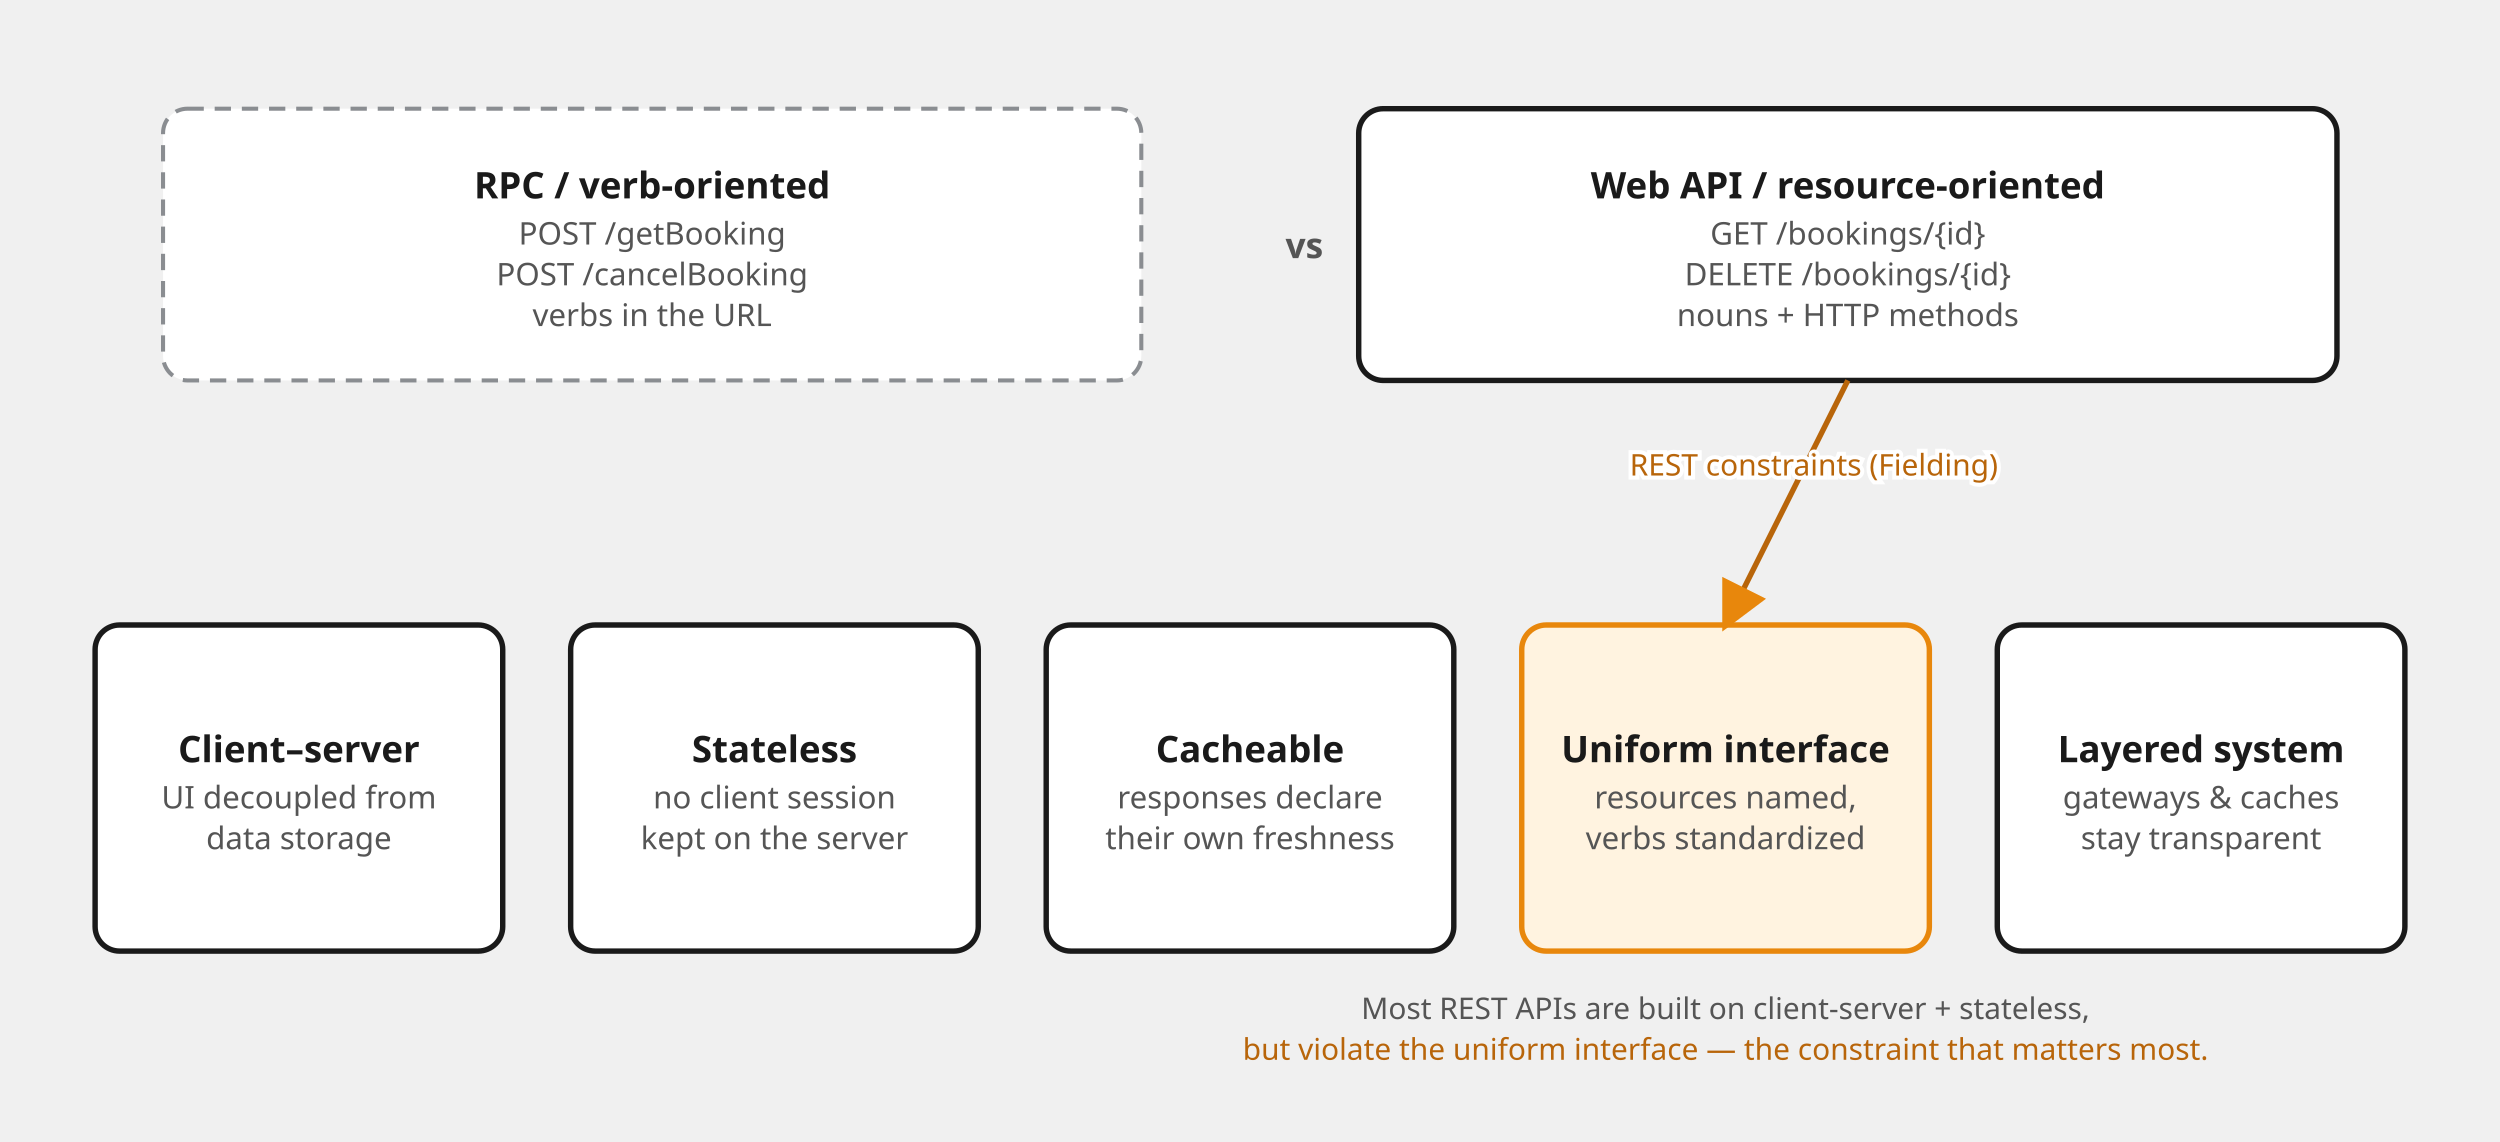
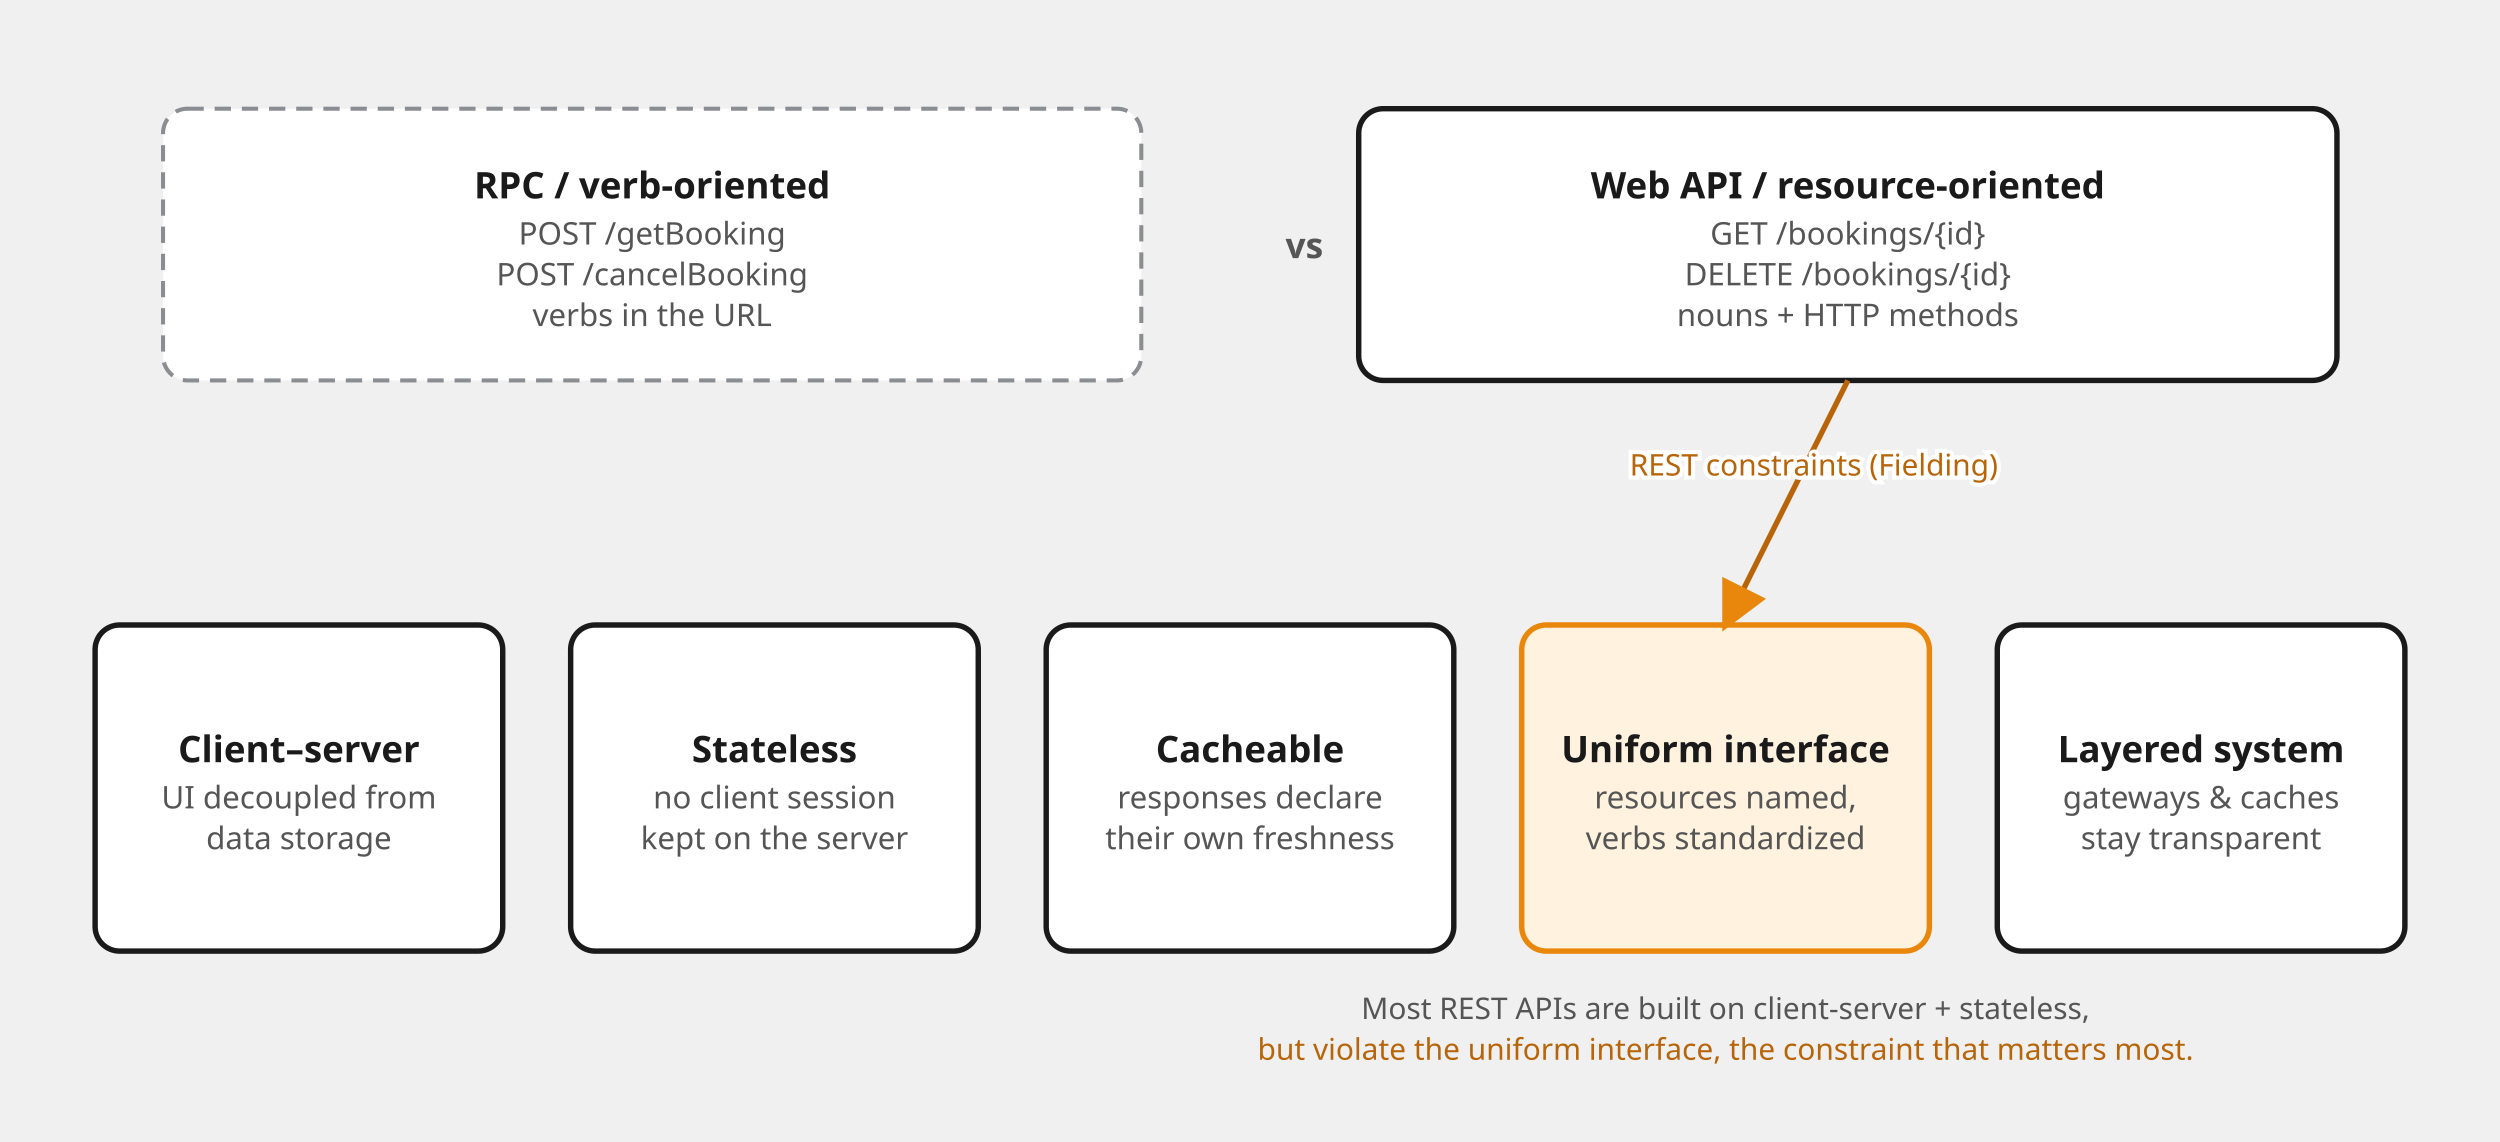
<svg xmlns="http://www.w3.org/2000/svg" viewBox="0 0 920 420" font-family="'Red Hat Text', system-ui, sans-serif" role="img">
  <defs>
    <marker id="a" viewBox="0 0 10 10" refX="8.5" refY="5" markerWidth="9" markerHeight="9" orient="auto-start-reverse">
      <path d="M0,0 L10,5 L0,10 z" fill="#555" />
    </marker>
    <marker id="am" viewBox="0 0 10 10" refX="8.5" refY="5" markerWidth="9" markerHeight="9" orient="auto-start-reverse">
      <path d="M0,0 L10,5 L0,10 z" fill="#e8870c" />
    </marker>
  </defs>
  <rect x="60" y="40" width="360" height="100" rx="9" fill="#ffffff" stroke="#8a8d91" stroke-width="1.5" stroke-dasharray="6 4" />
  <text x="240.0" y="73.0" font-size="13.5" font-weight="700" fill="#1a1a1a" text-anchor="middle">RPC / verb-oriented</text>
  <text x="240.0" y="90.0" font-size="11.5" fill="#555555" text-anchor="middle">POST /getBooking</text>
  <text x="240.0" y="105.0" font-size="11.5" fill="#555555" text-anchor="middle">POST /cancelBooking</text>
  <text x="240.0" y="120.0" font-size="11.5" fill="#555555" text-anchor="middle">verbs in the URL</text>
  <rect x="500" y="40" width="360" height="100" rx="9" fill="#ffffff" stroke="#1a1a1a" stroke-width="2" />
  <text x="680.0" y="73.0" font-size="13.5" font-weight="700" fill="#1a1a1a" text-anchor="middle">Web API / resource-oriented</text>
  <text x="680.0" y="90.0" font-size="11.5" fill="#555555" text-anchor="middle">GET /bookings/{id}</text>
  <text x="680.0" y="105.0" font-size="11.5" fill="#555555" text-anchor="middle">DELETE /bookings/{id}</text>
  <text x="680.0" y="120.0" font-size="11.5" fill="#555555" text-anchor="middle">nouns + HTTP methods</text>
  <rect x="35" y="230" width="150" height="120" rx="9" fill="#ffffff" stroke="#1a1a1a" stroke-width="2" />
  <text x="110.0" y="280.5" font-size="13.5" font-weight="700" fill="#1a1a1a" text-anchor="middle">Client–server</text>
  <text x="110.0" y="297.5" font-size="11.5" fill="#555555" text-anchor="middle">UI decoupled from</text>
  <text x="110.0" y="312.5" font-size="11.5" fill="#555555" text-anchor="middle">data storage</text>
  <rect x="210" y="230" width="150" height="120" rx="9" fill="#ffffff" stroke="#1a1a1a" stroke-width="2" />
  <text x="285.0" y="280.5" font-size="13.5" font-weight="700" fill="#1a1a1a" text-anchor="middle">Stateless</text>
  <text x="285.0" y="297.5" font-size="11.5" fill="#555555" text-anchor="middle">no client session</text>
  <text x="285.0" y="312.5" font-size="11.5" fill="#555555" text-anchor="middle">kept on the server</text>
  <rect x="385" y="230" width="150" height="120" rx="9" fill="#ffffff" stroke="#1a1a1a" stroke-width="2" />
  <text x="460.0" y="280.5" font-size="13.5" font-weight="700" fill="#1a1a1a" text-anchor="middle">Cacheable</text>
  <text x="460.0" y="297.5" font-size="11.5" fill="#555555" text-anchor="middle">responses declare</text>
  <text x="460.0" y="312.5" font-size="11.5" fill="#555555" text-anchor="middle">their own freshness</text>
  <rect x="560" y="230" width="150" height="120" rx="9" fill="#fff3e0" stroke="#e8870c" stroke-width="2" />
  <text x="635.0" y="280.5" font-size="13.5" font-weight="700" fill="#1a1a1a" text-anchor="middle">Uniform interface</text>
  <text x="635.0" y="297.5" font-size="11.5" fill="#555555" text-anchor="middle">resources named,</text>
  <text x="635.0" y="312.5" font-size="11.5" fill="#555555" text-anchor="middle">verbs standardized</text>
  <rect x="735" y="230" width="150" height="120" rx="9" fill="#ffffff" stroke="#1a1a1a" stroke-width="2" />
  <text x="810.0" y="280.5" font-size="13.5" font-weight="700" fill="#1a1a1a" text-anchor="middle">Layered system</text>
  <text x="810.0" y="297.5" font-size="11.5" fill="#555555" text-anchor="middle">gateways &amp; caches</text>
  <text x="810.0" y="312.5" font-size="11.5" fill="#555555" text-anchor="middle">stay transparent</text>
  <path d="M680,140 L635,230" fill="none" stroke="#b8650a" stroke-width="2" marker-end="url(#am)" />
  <text x="667.5" y="175.0" font-size="11" fill="#ffffff" stroke="#ffffff" stroke-width="3" paint-order="stroke" text-anchor="middle">REST constraints (Fielding)</text>
  <text x="667.5" y="175.0" font-size="11" fill="#b8650a" text-anchor="middle">REST constraints (Fielding)</text>
  <text x="480" y="95" font-size="13" fill="#555555" text-anchor="middle" font-weight="700">vs</text>
  <text x="635" y="375" font-size="11" fill="#555555" text-anchor="middle">Most REST APIs are built on client-server + stateless,</text>
-   <text x="635" y="390" font-size="11" fill="#b8650a" text-anchor="middle">but violate the uniform interface — the constraint that matters most.</text>
+   <text x="635" y="390" font-size="11" fill="#b8650a" text-anchor="middle">but violate the uniform interface, the constraint that matters most.</text>
</svg>
